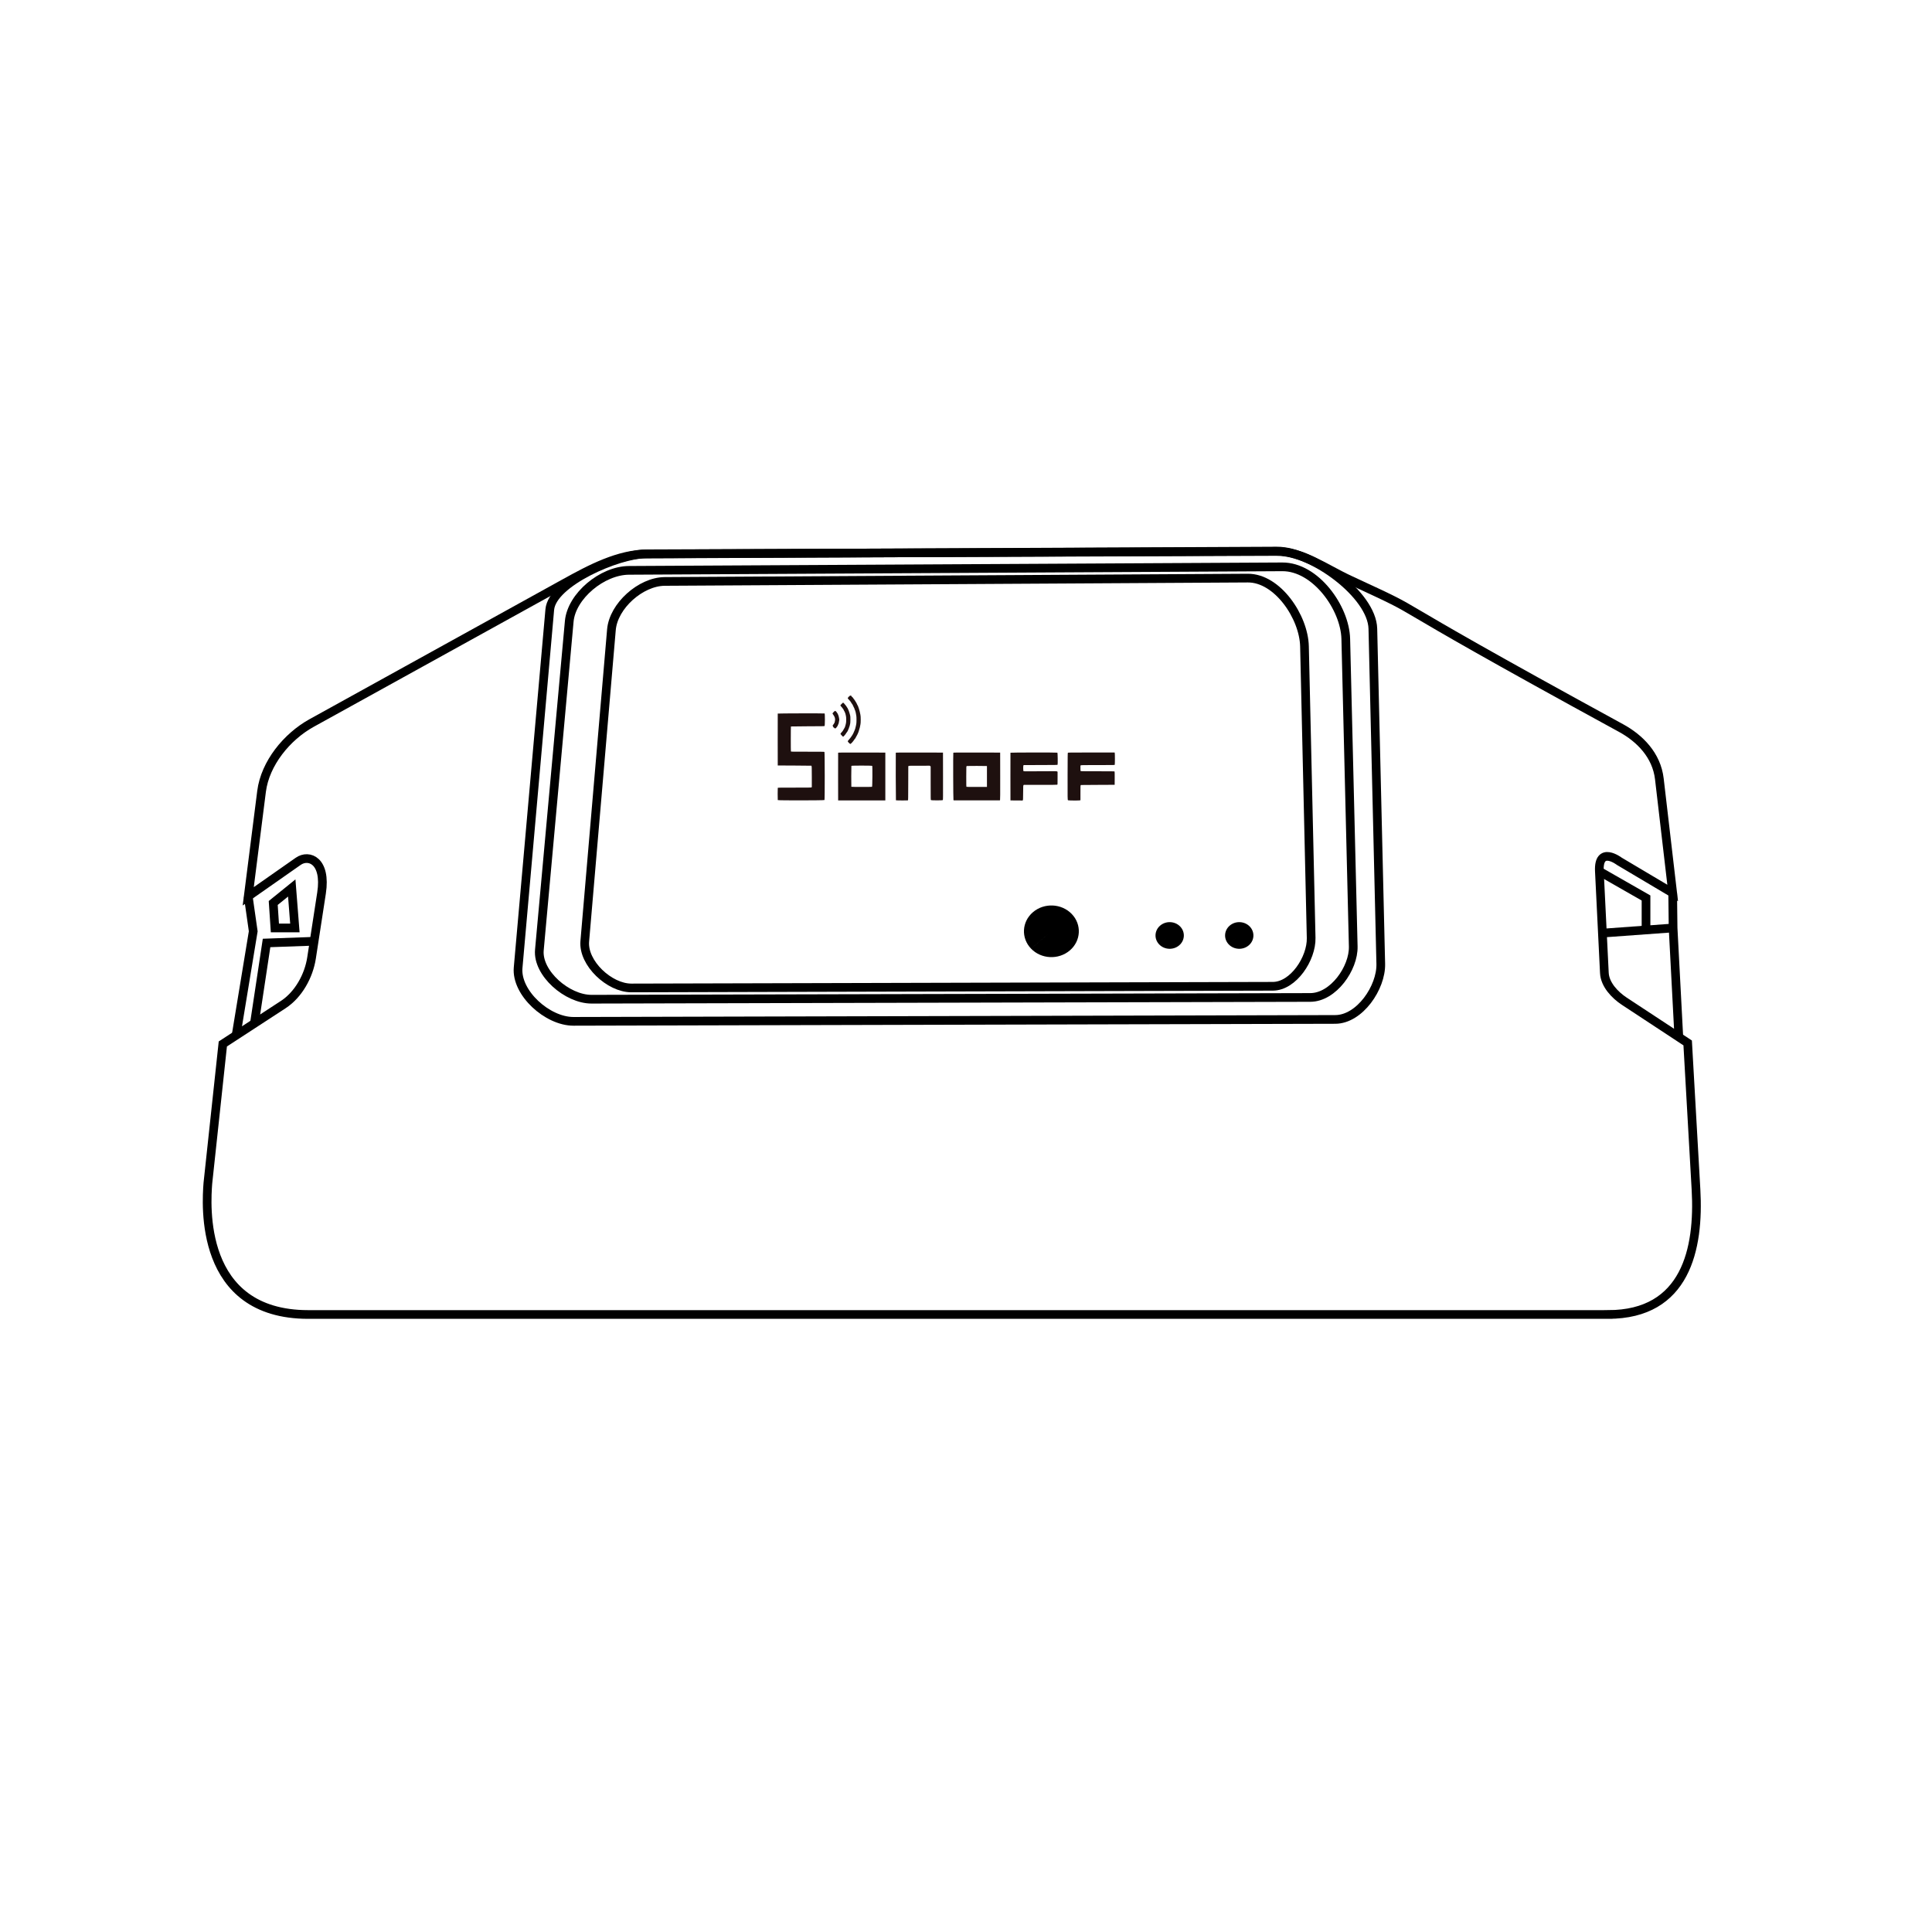
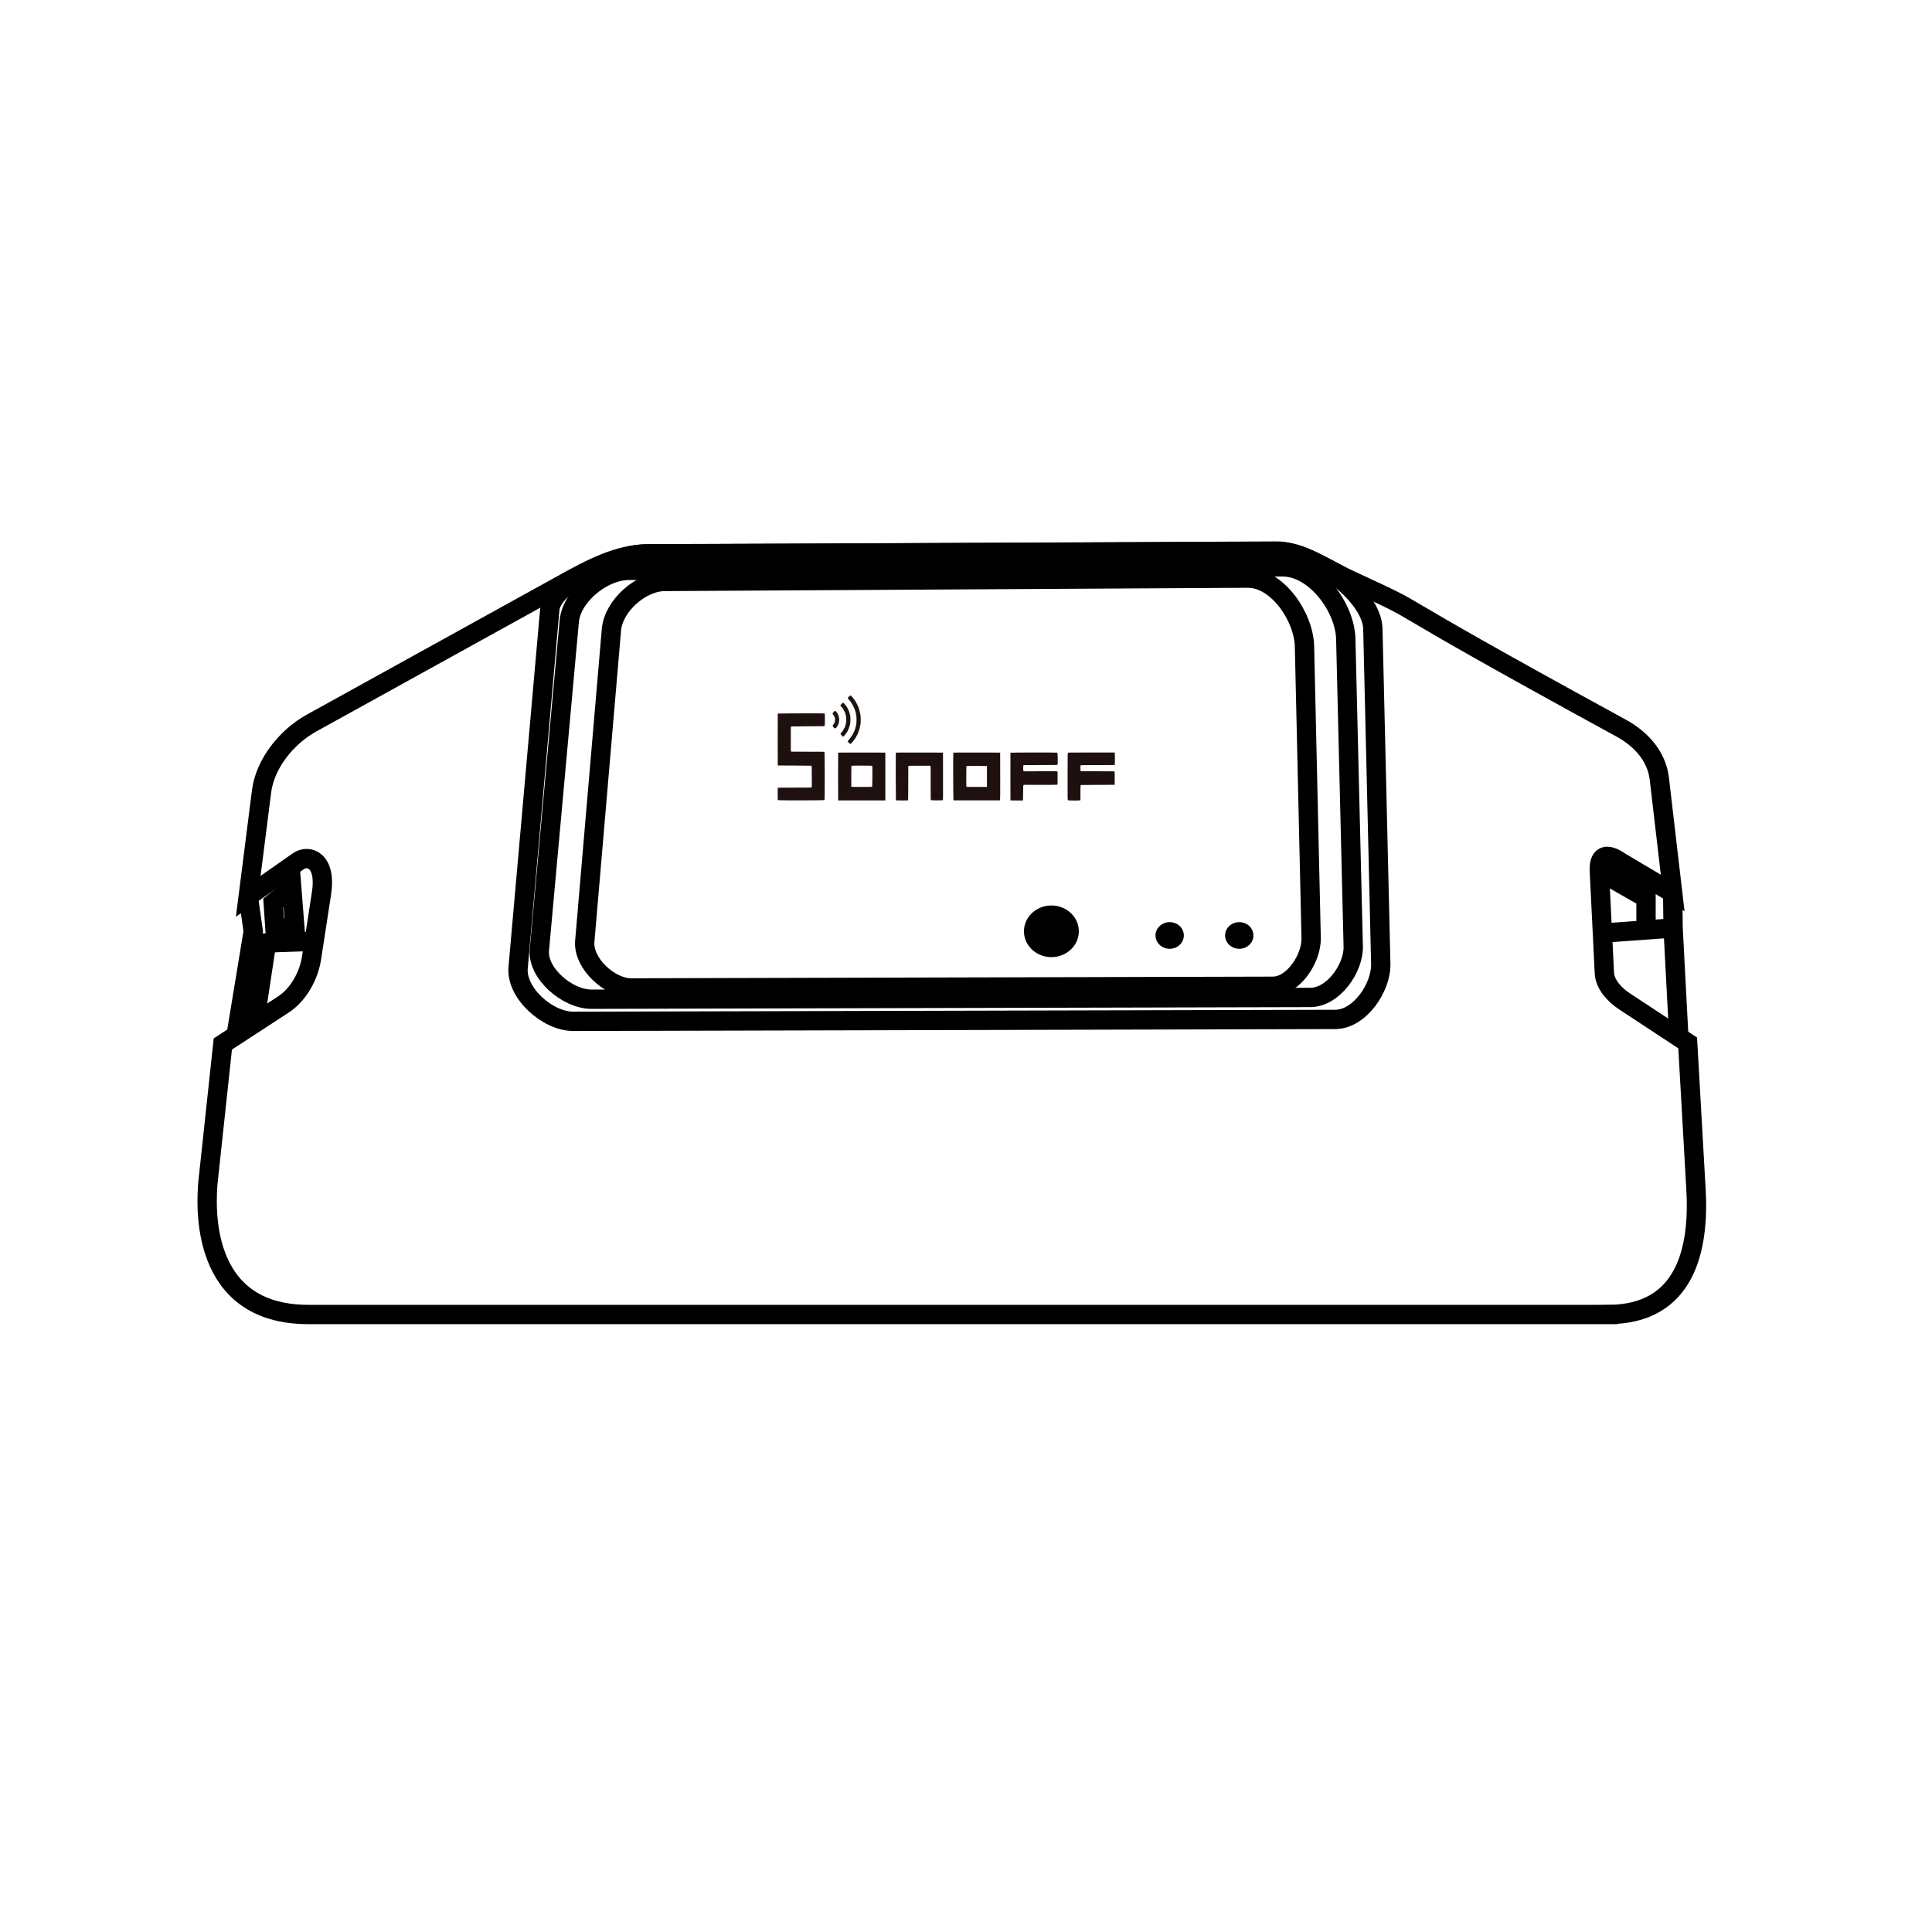
<svg xmlns="http://www.w3.org/2000/svg" xml:space="preserve" style="enable-background:new 0 0 1999.35 1999.35;" viewBox="0 0 1999.35 1999.35" y="0px" x="0px" id="Layer_1" version="1.1">
  <defs id="defs39" />
-   <path id="path880" d="M 1664.178,1360.307 H 318.957 c -113.789,0 -105.404,-114.968 -103.846,-135.785 l 15.486,-144.164 62.498,-40.732 c 15.771,-10.279 26.447,-29.668 29.31,-48.275 l 10.345,-67.24 c 5.128,-33.331 -13.026,-40.536 -24.137,-32.758 l -51.723,36.206 c 0,0 0,0 13.793,-108.618 3.678,-28.964 26.169,-56.566 51.723,-70.688 262.062,-144.824 0,0 262.062,-144.824 26.603,-14.701 55.601,-30.206 85.995,-30.319 l 650.191,-2.438 c 27.108,-0.102 51.267,17.905 75.86,29.31 96.824,44.903 0,0 281.027,153.444 19.47,10.631 36.795,28.103 39.654,52.585 l 13.793,118.1 -55.171,-32.758 c 0,0 -22.023,-16.769 -20.689,10.345 l 5.172,105.169 c 0.587,11.944 10.699,22.737 20.689,29.31 l 65.515,43.102 8.62,151.72 c 3.489,61.4 -10.512,129.307 -90.946,129.307 z" style="fill:none;stroke:#000000;stroke-width:9;stroke-linecap:butt;stroke-linejoin:miter;stroke-opacity:1;stroke-miterlimit:4;stroke-dasharray:none" />
-   <path id="path882" d="m 256.889,927.561 5.172,36.206 -17.672,107.325" style="fill:none;stroke:#000000;stroke-width:9;stroke-linecap:butt;stroke-linejoin:miter;stroke-opacity:1;stroke-miterlimit:4;stroke-dasharray:none" />
-   <path id="path884" d="m 1730.986,924.112 0.431,36.206 5.917,112.706" style="fill:none;stroke:#000000;stroke-width:9;stroke-linecap:butt;stroke-linejoin:miter;stroke-opacity:1;stroke-miterlimit:4;stroke-dasharray:none" />
-   <path id="path886" d="m 1731.418,960.318 -71.119,5.172" style="fill:none;stroke:#000000;stroke-width:9;stroke-linecap:butt;stroke-linejoin:miter;stroke-opacity:1;stroke-miterlimit:4;stroke-dasharray:none" />
-   <path id="path888" d="m 1703.401,962.473 v -33.189 l -48.275,-27.585" style="fill:none;stroke:#000000;stroke-width:9;stroke-linecap:butt;stroke-linejoin:miter;stroke-opacity:1;stroke-miterlimit:4;stroke-dasharray:none" />
-   <path id="path890" d="m 301.925,918.94 -19.174,15.517 1.724,25.861 h 20.689 z" style="fill:none;stroke:#000000;stroke-width:9;stroke-linecap:butt;stroke-linejoin:miter;stroke-opacity:1;stroke-miterlimit:4;stroke-dasharray:none" />
-   <path id="path892" d="m 324.129,974.111 -48.275,1.724 -12.5,82.756" style="fill:none;stroke:#000000;stroke-width:9;stroke-linecap:butt;stroke-linejoin:miter;stroke-opacity:1;stroke-miterlimit:4;stroke-dasharray:none" />
-   <path id="path896" d="m 1317.205,1020.661 c -663.775,1.724 0,0 -663.775,1.724 -22.757,0.059 -50.215,-25.601 -48.275,-48.275 27.585,-322.405 0,0 27.585,-322.405 2.116,-24.728 30.353,-49.857 55.171,-49.999 603.432,-3.448 0,0 603.432,-3.448 30.61,-0.175 57.92,40.085 58.619,70.688 6.896,301.716 0,0 6.896,301.716 0.486,21.266 -18.383,49.943 -39.654,49.999 z" style="fill:none;stroke:#000000;stroke-width:9;stroke-linecap:butt;stroke-linejoin:miter;stroke-opacity:1;stroke-miterlimit:4;stroke-dasharray:none" />
-   <path style="fill:none;stroke:#000000;stroke-width:9;stroke-linecap:butt;stroke-linejoin:miter;stroke-opacity:1;stroke-miterlimit:4;stroke-dasharray:none" d="m 1355.984,1032.223 c -743.719,1.819 0,0 -743.719,1.819 -25.498,0.062 -56.262,-27.008 -54.089,-50.928 30.908,-340.126 0,0 30.908,-340.126 2.371,-26.087 34.008,-52.597 61.816,-52.747 676.108,-3.638 0,0 676.108,-3.638 34.297,-0.185 64.895,42.289 65.679,74.573 7.727,318.3 0,0 7.727,318.3 0.545,22.435 -20.597,52.688 -44.43,52.747 z" id="path898" />
-   <path id="path900" d="m 1381.81,1054.966 -788.296,1.982 c -27.026,0.067 -59.635,-29.43 -57.331,-55.495 l 32.76,-370.629 c 2.513,-28.427 71.246,-57.351 98.278,-57.477 l 654.312,-3.05 c 36.352,-0.169 98.349,45.167 99.18,80.346 l 8.19,346.845 c 0.577,24.447 -21.831,57.414 -47.093,57.477 z" style="fill:none;stroke:#000000;stroke-width:9;stroke-linecap:butt;stroke-linejoin:miter;stroke-opacity:1;stroke-miterlimit:4;stroke-dasharray:none" />
+   <path id="path880" d="M 1664.178,1360.307 H 318.957 c -113.789,0 -105.404,-114.968 -103.846,-135.785 l 15.486,-144.164 62.498,-40.732 c 15.771,-10.279 26.447,-29.668 29.31,-48.275 l 10.345,-67.24 c 5.128,-33.331 -13.026,-40.536 -24.137,-32.758 l -51.723,36.206 c 0,0 0,0 13.793,-108.618 3.678,-28.964 26.169,-56.566 51.723,-70.688 262.062,-144.824 0,0 262.062,-144.824 26.603,-14.701 55.601,-30.206 85.995,-30.319 l 650.191,-2.438 c 27.108,-0.102 51.267,17.905 75.86,29.31 96.824,44.903 0,0 281.027,153.444 19.47,10.631 36.795,28.103 39.654,52.585 l 13.793,118.1 -55.171,-32.758 c 0,0 -22.023,-16.769 -20.689,10.345 l 5.172,105.169 c 0.587,11.944 10.699,22.737 20.689,29.31 l 65.515,43.102 8.62,151.72 c 3.489,61.4 -10.512,129.307 -90.946,129.307 z" style="fill:none;stroke:#000000;stroke-width:20;stroke-linecap:butt;stroke-linejoin:miter;stroke-opacity:1;stroke-miterlimit:4;stroke-dasharray:none" />
+   <path id="path882" d="m 256.889,927.561 5.172,36.206 -17.672,107.325" style="fill:none;stroke:#000000;stroke-width:20;stroke-linecap:butt;stroke-linejoin:miter;stroke-opacity:1;stroke-miterlimit:4;stroke-dasharray:none" />
+   <path id="path884" d="m 1730.986,924.112 0.431,36.206 5.917,112.706" style="fill:none;stroke:#000000;stroke-width:20;stroke-linecap:butt;stroke-linejoin:miter;stroke-opacity:1;stroke-miterlimit:4;stroke-dasharray:none" />
+   <path id="path886" d="m 1731.418,960.318 -71.119,5.172" style="fill:none;stroke:#000000;stroke-width:20;stroke-linecap:butt;stroke-linejoin:miter;stroke-opacity:1;stroke-miterlimit:4;stroke-dasharray:none" />
+   <path id="path888" d="m 1703.401,962.473 v -33.189 l -48.275,-27.585" style="fill:none;stroke:#000000;stroke-width:20;stroke-linecap:butt;stroke-linejoin:miter;stroke-opacity:1;stroke-miterlimit:4;stroke-dasharray:none" />
+   <path id="path890" d="m 301.925,918.94 -19.174,15.517 1.724,25.861 h 20.689 z" style="fill:none;stroke:#000000;stroke-width:20;stroke-linecap:butt;stroke-linejoin:miter;stroke-opacity:1;stroke-miterlimit:4;stroke-dasharray:none" />
+   <path id="path892" d="m 324.129,974.111 -48.275,1.724 -12.5,82.756" style="fill:none;stroke:#000000;stroke-width:20;stroke-linecap:butt;stroke-linejoin:miter;stroke-opacity:1;stroke-miterlimit:4;stroke-dasharray:none" />
+   <path id="path896" d="m 1317.205,1020.661 c -663.775,1.724 0,0 -663.775,1.724 -22.757,0.059 -50.215,-25.601 -48.275,-48.275 27.585,-322.405 0,0 27.585,-322.405 2.116,-24.728 30.353,-49.857 55.171,-49.999 603.432,-3.448 0,0 603.432,-3.448 30.61,-0.175 57.92,40.085 58.619,70.688 6.896,301.716 0,0 6.896,301.716 0.486,21.266 -18.383,49.943 -39.654,49.999 z" style="fill:none;stroke:#000000;stroke-width:20;stroke-linecap:butt;stroke-linejoin:miter;stroke-opacity:1;stroke-miterlimit:4;stroke-dasharray:none" />
+   <path style="fill:none;stroke:#000000;stroke-width:20;stroke-linecap:butt;stroke-linejoin:miter;stroke-opacity:1;stroke-miterlimit:4;stroke-dasharray:none" d="m 1355.984,1032.223 c -743.719,1.819 0,0 -743.719,1.819 -25.498,0.062 -56.262,-27.008 -54.089,-50.928 30.908,-340.126 0,0 30.908,-340.126 2.371,-26.087 34.008,-52.597 61.816,-52.747 676.108,-3.638 0,0 676.108,-3.638 34.297,-0.185 64.895,42.289 65.679,74.573 7.727,318.3 0,0 7.727,318.3 0.545,22.435 -20.597,52.688 -44.43,52.747 z" id="path898" />
+   <path id="path900" d="m 1381.81,1054.966 -788.296,1.982 c -27.026,0.067 -59.635,-29.43 -57.331,-55.495 l 32.76,-370.629 c 2.513,-28.427 71.246,-57.351 98.278,-57.477 l 654.312,-3.05 c 36.352,-0.169 98.349,45.167 99.18,80.346 l 8.19,346.845 c 0.577,24.447 -21.831,57.414 -47.093,57.477 z" style="fill:none;stroke:#000000;stroke-width:20;stroke-linecap:butt;stroke-linejoin:miter;stroke-opacity:1;stroke-miterlimit:4;stroke-dasharray:none" />
  <path d="m 1066.977,981.687 a 28.399,26.723 0 0 1 2.02,-37.742 28.399,26.723 0 0 1 40.108,1.895 28.399,26.723 0 0 1 -2.007,37.742 28.399,26.723 0 0 1 -40.108,-1.882 l 21.054,-17.933 z" id="path902" style="fill:#000000;fill-rule:evenodd;stroke-width:1.42;fill-opacity:1" />
  <path style="fill:#000000;fill-opacity:1;fill-rule:evenodd;stroke-width:0.733" id="path904" d="m 1199.581,977.326 a 14.657,13.793 0 0 1 1.043,-19.48 14.657,13.793 0 0 1 20.701,0.978 14.657,13.793 0 0 1 -1.036,19.48 14.657,13.793 0 0 1 -20.701,-0.971 l 10.867,-9.256 z" />
  <path d="m 1271.581,977.326 a 14.657,13.793 0 0 1 1.043,-19.48 14.657,13.793 0 0 1 20.701,0.978 14.657,13.793 0 0 1 -1.036,19.48 14.657,13.793 0 0 1 -20.701,-0.971 l 10.867,-9.256 z" id="path906" style="fill:#000000;fill-opacity:1;fill-rule:evenodd;stroke-width:0.733" />
  <path d="m 878.408,720.94 c -1.091,1.144 -1.267,1.487 -0.986,1.928 0.19,0.3 1.872,2.177 2.319,2.588 0.206,0.189 0.375,0.409 0.375,0.488 0,0.079 0.3,0.55 0.667,1.046 0.366,0.497 0.666,0.977 0.666,1.068 0,0.091 0.104,0.226 0.231,0.299 0.128,0.073 0.385,0.433 0.572,0.8 0.929,1.822 1.364,2.754 1.364,2.925 0,0.104 0.141,0.369 0.314,0.588 0.173,0.22 0.365,0.737 0.427,1.149 0.061,0.412 0.212,0.807 0.333,0.877 0.122,0.07 0.313,0.578 0.425,1.128 0.112,0.55 0.273,1.085 0.358,1.19 0.085,0.105 0.228,0.855 0.319,1.667 0.091,0.812 0.255,1.738 0.365,2.059 0.273,0.795 0.265,7.331 -0.01,8.276 -0.111,0.38 -0.272,1.245 -0.358,1.922 -0.086,0.677 -0.272,1.453 -0.413,1.725 -0.142,0.272 -0.259,0.719 -0.26,0.994 -0.001,0.275 -0.147,0.738 -0.324,1.03 a 4.084,4.084 0 0 0 -0.44,1.166 c -0.065,0.351 -0.257,0.816 -0.427,1.035 -0.17,0.218 -0.309,0.504 -0.309,0.633 0,0.203 -0.344,0.955 -0.863,1.886 -0.076,0.137 -0.27,0.51 -0.43,0.828 -0.16,0.318 -0.403,0.702 -0.54,0.854 -0.138,0.151 -0.475,0.658 -0.75,1.127 -0.275,0.468 -0.558,0.853 -0.629,0.855 -0.071,10e-4 -0.201,0.19 -0.288,0.419 -0.087,0.23 -0.23,0.417 -0.318,0.417 -0.088,0 -0.204,0.131 -0.258,0.292 -0.055,0.16 -0.585,0.809 -1.178,1.442 -0.594,0.632 -1.079,1.288 -1.079,1.456 0,0.553 2.202,2.81 2.74,2.81 0.283,0 2.26,-1.896 2.26,-2.167 0,-0.085 0.15,-0.235 0.333,-0.333 0.183,-0.098 0.333,-0.263 0.333,-0.367 0,-0.104 0.115,-0.307 0.254,-0.452 0.547,-0.57 1.246,-1.572 1.246,-1.787 0,-0.125 0.105,-0.227 0.234,-0.227 0.129,0 0.319,-0.207 0.423,-0.459 0.104,-0.252 0.374,-0.758 0.599,-1.125 0.225,-0.366 0.529,-0.929 0.676,-1.25 0.148,-0.321 0.364,-0.696 0.482,-0.833 a 2.17,2.17 0 0 0 0.336,-0.667 c 0.068,-0.229 0.22,-0.529 0.338,-0.666 0.118,-0.138 0.295,-0.553 0.393,-0.922 0.099,-0.37 0.291,-0.82 0.427,-1 0.137,-0.181 0.251,-0.516 0.255,-0.745 0,-0.229 0.124,-0.642 0.269,-0.917 0.145,-0.275 0.335,-0.938 0.422,-1.473 0.087,-0.536 0.262,-1.136 0.389,-1.333 0.126,-0.198 0.278,-0.885 0.336,-1.527 0.059,-0.642 0.234,-1.504 0.389,-1.917 0.415,-1.101 0.417,-8.681 0,-9.916 -0.153,-0.459 -0.327,-1.328 -0.385,-1.933 -0.059,-0.604 -0.214,-1.306 -0.345,-1.559 -0.132,-0.253 -0.309,-0.896 -0.395,-1.428 -0.086,-0.533 -0.274,-1.197 -0.417,-1.475 -0.144,-0.278 -0.262,-0.622 -0.262,-0.764 0,-0.143 -0.15,-0.539 -0.333,-0.881 -0.184,-0.342 -0.334,-0.78 -0.334,-0.974 0,-0.193 -0.15,-0.487 -0.333,-0.653 -0.183,-0.166 -0.333,-0.43 -0.333,-0.586 0,-0.156 -0.188,-0.56 -0.417,-0.898 -0.229,-0.338 -0.417,-0.719 -0.417,-0.847 0,-0.128 -0.066,-0.274 -0.147,-0.324 -0.081,-0.05 -0.3,-0.416 -0.487,-0.813 -0.186,-0.397 -0.607,-1.073 -0.936,-1.503 -0.328,-0.43 -0.596,-0.856 -0.596,-0.947 a 0.165,0.165 0 0 0 -0.164,-0.165 c -0.089,0 -0.307,-0.283 -0.483,-0.628 -0.176,-0.345 -0.59,-0.922 -0.92,-1.283 -0.33,-0.36 -0.6,-0.715 -0.6,-0.789 0,-0.073 -0.115,-0.134 -0.255,-0.134 a 0.411,0.411 0 0 1 -0.352,-0.252 c -0.598,-1.557 -1.647,-1.573 -3.101,-0.048 m -6.125,6.384 c -0.114,0.137 -0.306,0.25 -0.426,0.25 -0.12,0 -0.266,0.15 -0.324,0.333 -0.059,0.183 -0.202,0.333 -0.318,0.333 -0.117,0 -0.298,0.188 -0.402,0.417 -0.104,0.229 -0.304,0.417 -0.443,0.417 -0.14,0 -0.254,0.088 -0.254,0.195 0,0.107 -0.13,0.339 -0.289,0.515 -0.275,0.304 -0.275,0.33 0,0.531 0.159,0.117 0.289,0.27 0.289,0.341 0,0.071 0.169,0.296 0.375,0.499 0.568,0.559 1.511,1.731 1.792,2.227 0.137,0.243 0.343,0.502 0.458,0.575 0.115,0.073 0.208,0.263 0.208,0.421 0,0.159 0.123,0.463 0.273,0.677 0.431,0.616 1.227,2.158 1.233,2.391 0,0.116 0.151,0.511 0.328,0.878 0.177,0.366 0.324,0.907 0.327,1.202 0,0.295 0.137,0.895 0.297,1.334 0.421,1.151 0.416,6.779 -0.01,7.86 -0.157,0.401 -0.285,0.949 -0.285,1.217 0,0.269 -0.143,0.803 -0.318,1.187 a 6.98,6.98 0 0 0 -0.433,1.313 c -0.063,0.338 -0.213,0.651 -0.333,0.697 -0.12,0.046 -0.267,0.309 -0.328,0.584 -0.06,0.274 -0.221,0.592 -0.358,0.706 -0.137,0.114 -0.359,0.437 -0.494,0.72 -0.451,0.945 -0.709,1.342 -1.308,2.013 -1.507,1.688 -1.761,2.02 -1.761,2.305 0,0.302 2.448,2.943 2.729,2.944 0.435,0.003 3.084,-3.15 3.349,-3.983 0.061,-0.192 0.203,-0.349 0.316,-0.349 0.113,0 0.298,-0.256 0.411,-0.568 0.112,-0.312 0.315,-0.61 0.45,-0.661 0.134,-0.052 0.245,-0.228 0.245,-0.391 10e-4,-0.163 0.138,-0.522 0.305,-0.797 0.168,-0.275 0.361,-0.725 0.429,-1 0.069,-0.275 0.222,-0.613 0.34,-0.75 0.118,-0.138 0.266,-0.586 0.328,-0.996 0.062,-0.41 0.227,-0.871 0.366,-1.024 0.139,-0.153 0.295,-0.718 0.348,-1.254 0.053,-0.537 0.217,-1.201 0.365,-1.476 0.346,-0.644 0.405,-8.201 0.067,-8.608 -0.11,-0.133 -0.29,-0.801 -0.399,-1.484 -0.109,-0.683 -0.293,-1.354 -0.41,-1.491 -0.116,-0.138 -0.265,-0.55 -0.33,-0.917 -0.065,-0.367 -0.217,-0.854 -0.336,-1.083 -0.34,-0.652 -1.022,-2.211 -1.148,-2.625 -0.063,-0.207 -0.185,-0.375 -0.271,-0.375 -0.086,0 -0.275,-0.295 -0.419,-0.654 -0.144,-0.36 -0.368,-0.695 -0.498,-0.745 a 0.392,0.392 0 0 1 -0.237,-0.338 0.503,0.503 0 0 0 -0.209,-0.38 c -0.114,-0.073 -0.467,-0.508 -0.784,-0.967 -0.504,-0.729 -2.066,-2.416 -2.238,-2.416 -0.034,0 -0.155,0.112 -0.269,0.25 m -8.44,8.5 c -0.053,0.137 -0.165,0.25 -0.25,0.25 -0.188,0 -1.31,1.102 -1.31,1.287 0,0.073 -0.15,0.226 -0.334,0.341 -0.402,0.251 -0.46,1.167 -0.083,1.311 0.137,0.053 0.25,0.175 0.25,0.271 0,0.096 0.206,0.443 0.458,0.771 1.398,1.819 1.936,3.943 1.497,5.901 -0.149,0.66 -0.316,1.438 -0.373,1.729 -0.056,0.29 -0.201,0.565 -0.321,0.611 -0.12,0.046 -0.271,0.293 -0.335,0.548 -0.064,0.256 -0.261,0.566 -0.438,0.69 -0.177,0.124 -0.321,0.315 -0.321,0.426 0,0.11 -0.15,0.294 -0.334,0.408 -0.706,0.441 0.565,2.872 1.501,2.872 0.079,0 0.191,0.15 0.249,0.334 0.23,0.722 1.833,-0.116 2.154,-1.126 0.065,-0.206 0.264,-0.452 0.441,-0.547 0.177,-0.095 0.322,-0.289 0.322,-0.432 0,-0.143 0.15,-0.45 0.333,-0.683 0.184,-0.233 0.334,-0.591 0.334,-0.796 0,-0.204 0.15,-0.562 0.333,-0.795 0.183,-0.233 0.333,-0.628 0.333,-0.877 0,-0.249 0.161,-1.137 0.358,-1.974 0.309,-1.314 0.33,-1.633 0.161,-2.354 a 38.459,38.459 0 0 1 -0.408,-2.137 c -0.117,-0.717 -0.293,-1.354 -0.391,-1.416 -0.098,-0.062 -0.234,-0.376 -0.302,-0.697 -0.15,-0.702 -0.878,-1.995 -1.192,-2.115 a 0.389,0.389 0 0 1 -0.226,-0.338 c 0,-0.71 -1.891,-2.024 -2.106,-1.463 m -58.983,2.625 c -0.044,0.114 -0.06,12.246 -0.037,26.958 l 0.043,26.75 17.361,0.083 c 9.549,0.046 17.395,0.121 17.436,0.167 0.421,0.47 0.453,1.282 0.453,11.48 v 10.668 l -0.37,0.259 c -0.33,0.231 -2.273,0.26 -17.566,0.26 -15.526,0 -17.205,0.025 -17.296,0.263 -0.056,0.145 -0.101,2.989 -0.101,6.32 0,3.331 0.045,6.175 0.101,6.32 0.174,0.453 48.068,0.397 48.352,-0.057 0.379,-0.607 0.33,-49.516 -0.05,-49.793 -0.244,-0.179 -3.524,-0.22 -17.44,-0.22 -16.168,0 -17.147,-0.017 -17.26,-0.292 -0.169,-0.411 -0.15,-25.65 0.019,-25.819 0.076,-0.077 7.871,-0.159 17.323,-0.183 15.659,-0.04 17.21,-0.068 17.486,-0.317 0.434,-0.394 0.471,-12.788 0.038,-12.955 -0.568,-0.218 -48.409,-0.112 -48.492,0.108 m 62.5,40.499 c -0.044,0.115 -0.06,11.272 -0.037,24.792 l 0.043,24.584 h 48.833 v -49.5 l -24.38,-0.043 c -19.416,-0.033 -24.396,10e-4 -24.459,0.167 m 59.666,0 c -0.142,0.371 0,49.093 0.145,49.237 0.195,0.194 12.134,0.247 12.445,0.055 0.219,-0.135 0.255,-2.317 0.294,-17.702 l 0.044,-17.548 0.373,-0.288 c 0.344,-0.266 1.193,-0.288 11.087,-0.291 l 10.715,-0.004 0.494,0.365 0.493,0.364 v 17.277 c 0,16.525 0.013,17.288 0.305,17.552 0.451,0.408 11.86,0.42 12.267,0.013 0.237,-0.237 0.258,-2.649 0.22,-24.708 l -0.042,-24.446 -24.38,-0.043 c -19.416,-0.033 -24.396,10e-4 -24.46,0.167 m 59.525,0.055 c -0.262,0.683 -0.108,48.488 0.158,48.867 l 0.259,0.37 h 47.758 l 0.198,-0.375 c 0.151,-0.285 0.187,-6.187 0.153,-24.708 l -0.044,-24.333 -24.191,-0.043 c -21.95,-0.038 -24.199,-0.017 -24.291,0.222 m 59.142,-0.054 c -0.044,0.114 -0.06,11.271 -0.036,24.791 l 0.042,24.584 6.287,0.043 6.286,0.044 0.243,-0.377 c 0.2,-0.312 0.251,-1.648 0.296,-7.699 0.05,-6.787 0.076,-7.349 0.358,-7.708 l 0.305,-0.387 h 17.165 c 11.514,0 17.272,-0.056 17.488,-0.172 0.31,-0.166 0.322,-0.418 0.322,-6.798 v -6.624 l -0.521,-0.308 c -0.502,-0.297 -1.165,-0.304 -17.548,-0.185 -14.264,0.104 -17.056,0.087 -17.211,-0.103 -0.315,-0.385 -0.395,-5.118 -0.098,-5.766 l 0.248,-0.539 17.488,-0.044 c 15.329,-0.039 17.508,-0.075 17.65,-0.294 0.292,-0.45 0.127,-12.314 -0.174,-12.504 -0.412,-0.259 -48.491,-0.215 -48.59,0.046 m 59.402,0.067 c -0.191,0.23 -0.237,4.122 -0.28,23.542 -0.051,23.683 -0.027,25.164 0.41,25.601 0.296,0.296 11.702,0.375 12.463,0.085 l 0.428,-0.162 v -7.576 c 0,-6.664 0.031,-7.607 0.262,-7.837 a 8.16,8.16 0 0 0 0.292,-0.302 c 0.016,-0.022 7.867,-0.078 17.446,-0.125 l 17.417,-0.085 0.04,-6.75 c 0.024,-4.087 -0.023,-6.849 -0.119,-7 -0.141,-0.22 -2.266,-0.25 -17.473,-0.25 -14.429,0 -17.359,-0.038 -17.589,-0.229 -0.236,-0.196 -0.276,-0.62 -0.276,-2.954 v -2.725 l 0.492,-0.254 c 0.431,-0.223 2.597,-0.255 17.661,-0.255 16.804,0 17.172,-0.007 17.341,-0.322 0.226,-0.422 0.235,-11.659 0.01,-12.25 l -0.162,-0.428 h -24.067 c -22.183,0 -24.085,0.022 -24.296,0.276 m -202.475,13.558 c 0.362,0.574 0.2,21.468 -0.169,21.665 -0.367,0.197 -21.221,0.171 -21.419,-0.027 -0.15,-0.15 -0.103,-21.519 0.048,-21.667 0.379,-0.374 21.303,-0.346 21.54,0.029 m 118.329,0.149 0.417,0.116 v 21.485 l -10.481,0.043 c -7.604,0.031 -10.544,-0.009 -10.709,-0.146 -0.187,-0.155 -0.227,-2.026 -0.227,-10.647 0,-11.036 -0.024,-10.69 0.75,-10.88 0.523,-0.128 19.784,-0.101 20.25,0.029" fill="#1e100f" fill-rule="evenodd" id="path2" />
</svg>
